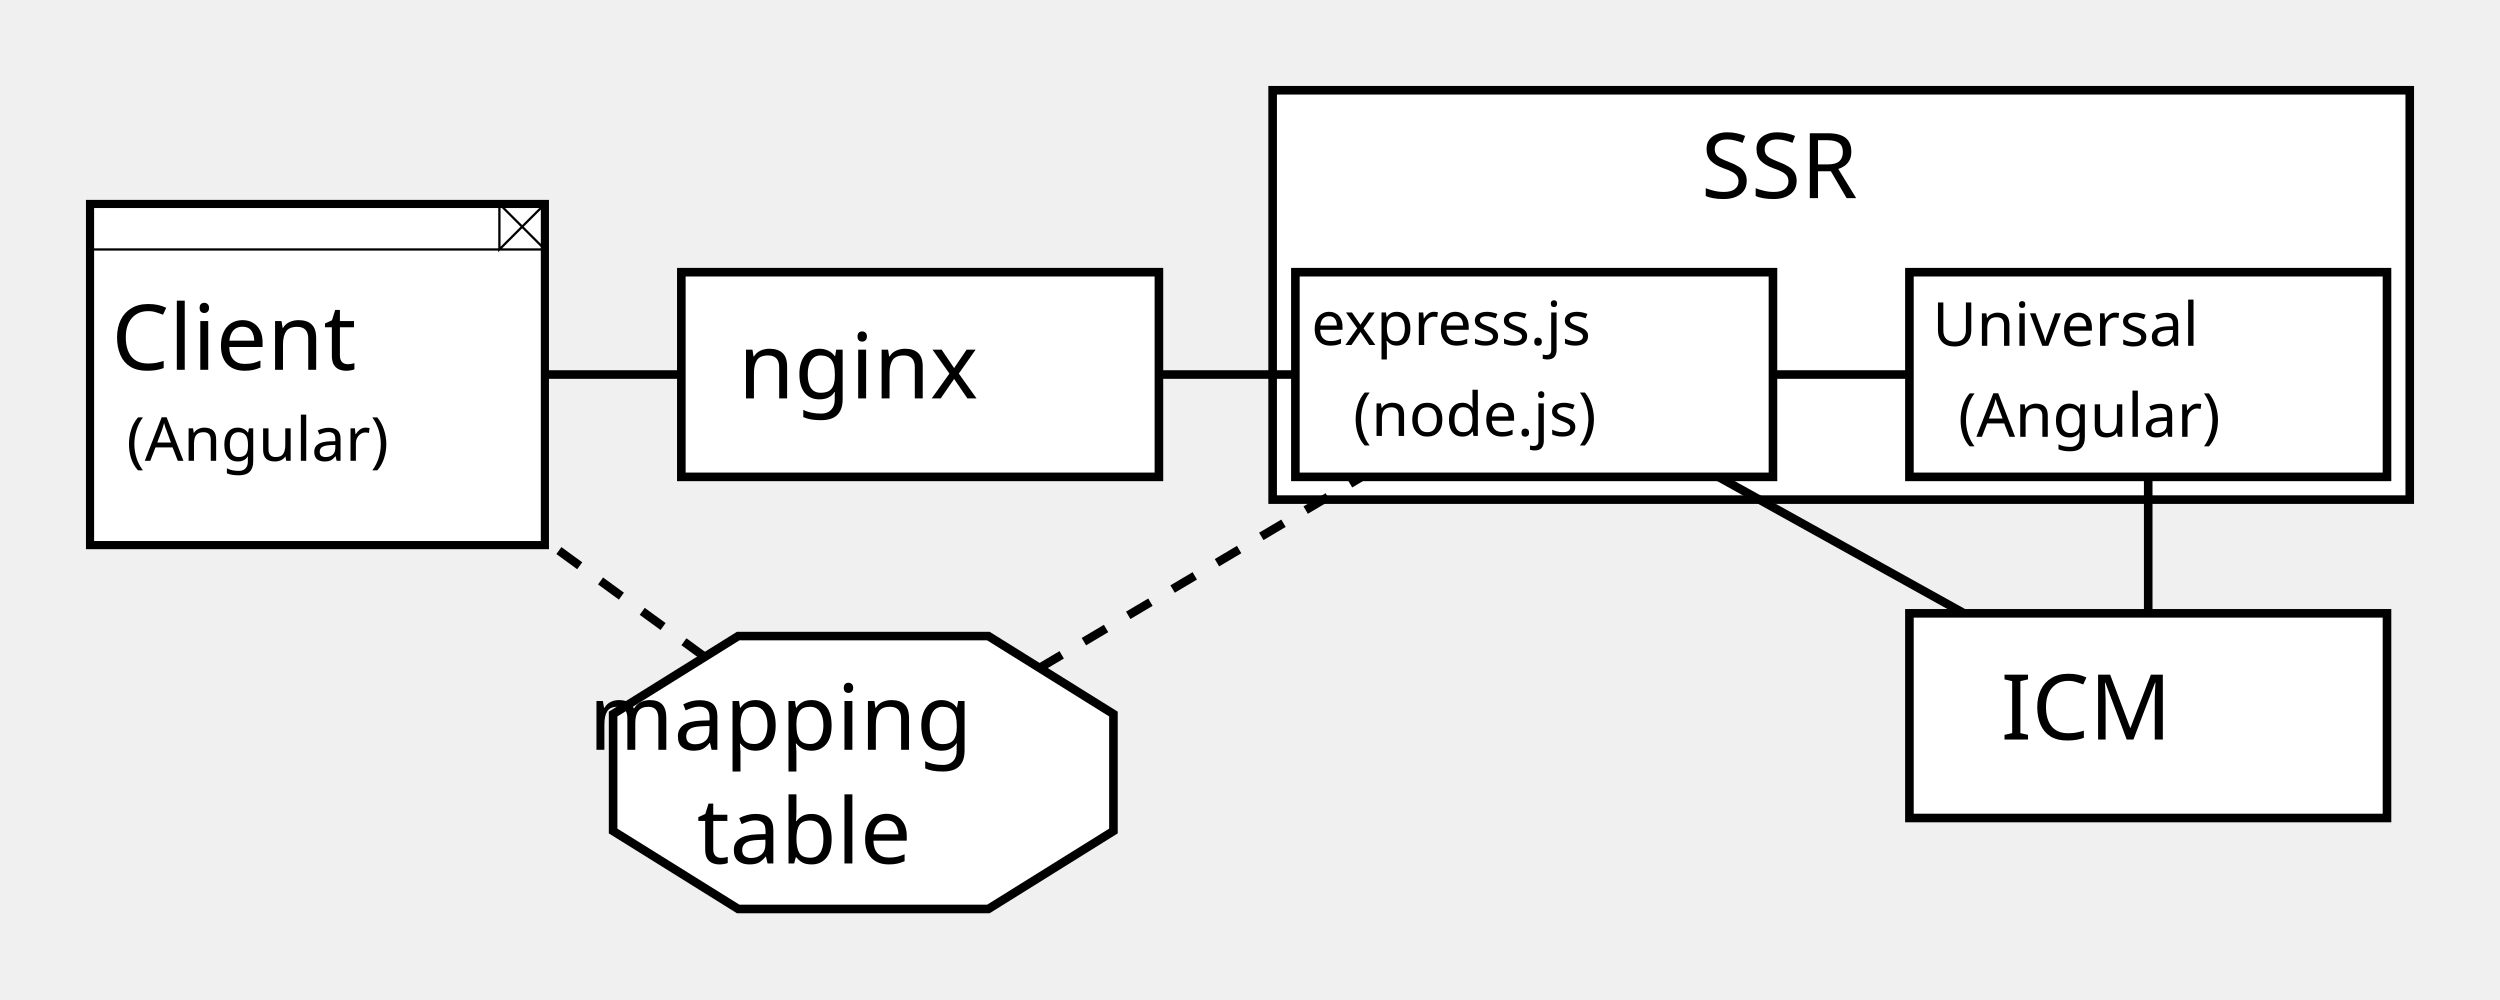
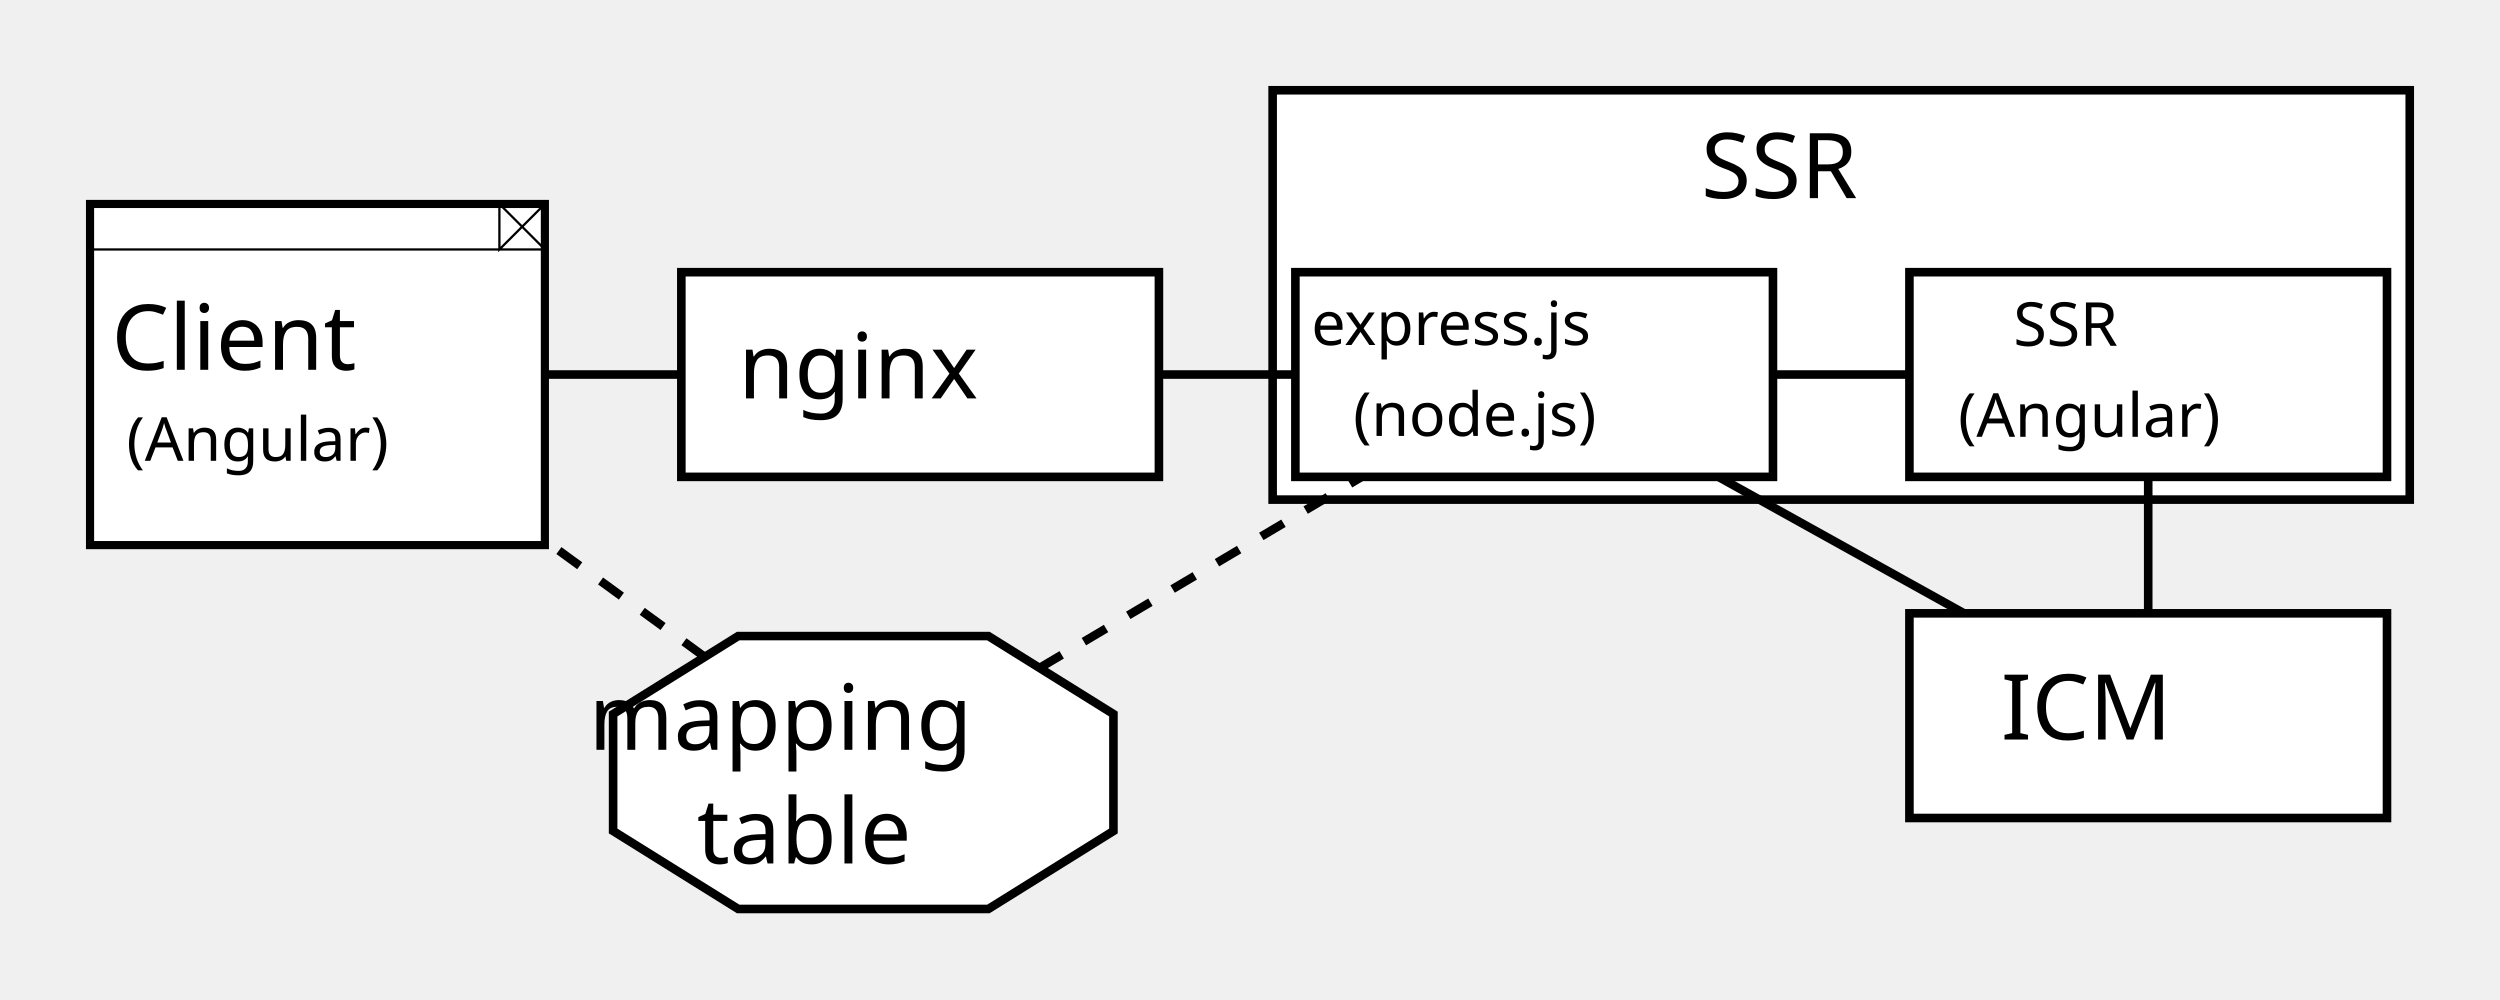
<svg xmlns="http://www.w3.org/2000/svg" width="290.849mm" height="116.25mm" viewBox="0 0 290.849 116.25" version="1.1" id="svg8">
  <defs id="defs2">
    <marker style="overflow:visible" id="marker1984" refX="0" refY="0" orient="auto">
      <path transform="matrix(0.4,0,0,0.4,4,0)" style="fill:#000000;fill-opacity:1;fill-rule:evenodd;stroke:#000000;stroke-width:1pt;stroke-opacity:1" d="M 0,0 5,-5 -12.5,0 5,5 Z" id="path1982" />
    </marker>
    <marker style="overflow:visible" id="marker1902" refX="0" refY="0" orient="auto">
      <path transform="matrix(-0.4,0,0,-0.4,-4,0)" style="fill:#000000;fill-opacity:1;fill-rule:evenodd;stroke:#000000;stroke-width:1pt;stroke-opacity:1" d="M 0,0 5,-5 -12.5,0 5,5 Z" id="path1900" />
    </marker>
    <marker style="overflow:visible" id="marker1844" refX="0" refY="0" orient="auto">
      <path transform="matrix(-0.4,0,0,-0.4,-4,0)" style="fill:#000000;fill-opacity:1;fill-rule:evenodd;stroke:#000000;stroke-width:1pt;stroke-opacity:1" d="M 0,0 5,-5 -12.5,0 5,5 Z" id="path1842" />
    </marker>
    <marker style="overflow:visible" id="marker1792" refX="0" refY="0" orient="auto">
      <path transform="matrix(-0.4,0,0,-0.4,-4,0)" style="fill:#000000;fill-opacity:1;fill-rule:evenodd;stroke:#000000;stroke-width:1pt;stroke-opacity:1" d="M 0,0 5,-5 -12.5,0 5,5 Z" id="path1790" />
    </marker>
    <marker style="overflow:visible" id="marker1338" refX="0" refY="0" orient="auto">
      <path transform="matrix(-0.4,0,0,-0.4,-4,0)" style="fill:#000000;fill-opacity:1;fill-rule:evenodd;stroke:#000000;stroke-width:1pt;stroke-opacity:1" d="M 0,0 5,-5 -12.5,0 5,5 Z" id="path1336" />
    </marker>
    <marker style="overflow:visible" id="marker1298" refX="0" refY="0" orient="auto">
      <path transform="matrix(-0.4,0,0,-0.4,-4,0)" style="fill:#000000;fill-opacity:1;fill-rule:evenodd;stroke:#000000;stroke-width:1pt;stroke-opacity:1" d="M 0,0 5,-5 -12.5,0 5,5 Z" id="path1296" />
    </marker>
    <marker style="overflow:visible" id="marker1208" refX="0" refY="0" orient="auto">
      <path transform="matrix(-0.8,0,0,-0.8,-10,0)" style="fill:#000000;fill-opacity:1;fill-rule:evenodd;stroke:#000000;stroke-width:1pt;stroke-opacity:1" d="M 0,0 5,-5 -12.5,0 5,5 Z" id="path1206" />
    </marker>
    <marker style="overflow:visible" id="marker1186" refX="0" refY="0" orient="auto">
      <path transform="matrix(-0.8,0,0,-0.8,-10,0)" style="fill:#000000;fill-opacity:1;fill-rule:evenodd;stroke:#000000;stroke-width:1pt;stroke-opacity:1" d="M 0,0 5,-5 -12.5,0 5,5 Z" id="path1184" />
    </marker>
    <marker style="overflow:visible" id="marker1844-4" refX="0" refY="0" orient="auto">
      <path transform="matrix(-0.4,0,0,-0.4,-4,0)" style="fill:#000000;fill-opacity:1;fill-rule:evenodd;stroke:#000000;stroke-width:1pt;stroke-opacity:1" d="M 0,0 5,-5 -12.5,0 5,5 Z" id="path1842-5" />
    </marker>
  </defs>
  <g id="layer1" transform="translate(2.536841,-45.72917)">
    <rect style="fill:#ffffff;fill-opacity:1;stroke:#000000;stroke-width:0.949;stroke-miterlimit:4;stroke-dasharray:none;stroke-dashoffset:0;stroke-opacity:1" id="rect817" width="52.917" height="39.688" x="7.938" y="69.458" />
    <rect style="fill:#ffffff;fill-opacity:1;stroke:#000000;stroke-width:1;stroke-miterlimit:4;stroke-dasharray:none;stroke-dashoffset:0;stroke-opacity:1" id="rect821" width="55.562" height="23.812" x="76.729" y="77.396" />
    <rect style="fill:#ffffff;fill-opacity:1;stroke:#000000;stroke-width:1;stroke-miterlimit:4;stroke-dasharray:none;stroke-dashoffset:0;stroke-opacity:1" id="rect3774" width="132.292" height="47.625" x="145.521" y="56.229" />
    <rect style="fill:#ffffff;fill-opacity:1;stroke:#000000;stroke-width:1;stroke-miterlimit:4;stroke-dasharray:none;stroke-dashoffset:0;stroke-opacity:1" id="rect821-61" width="55.562" height="23.812" x="219.604" y="117.083" />
    <path style="fill:#ffffff;stroke:#000000;stroke-width:1;stroke-linecap:butt;stroke-linejoin:miter;stroke-miterlimit:4;stroke-dasharray:none;stroke-opacity:1;fill-opacity:1" d="m 83.344,119.729 h 29.104 L 127,128.801 v 13.607 l -14.552,9.071 H 83.344 l -14.552,-9.071 3e-6,-13.607 z" id="path3839" />
    <path style="fill:none;stroke:#000000;stroke-width:0.265px;stroke-linecap:butt;stroke-linejoin:miter;stroke-opacity:1" d="m 7.938,74.75 52.917,-10e-7 -5.292,-5.292 v 5.292 l 5.292,-5.292" id="path819" />
    <text xml:space="preserve" style="font-style:normal;font-weight:normal;font-size:10.583px;line-height:1.25;font-family:sans-serif;text-align:center;letter-spacing:0px;word-spacing:0px;text-anchor:middle;fill:#000000;fill-opacity:1;stroke:none;stroke-width:0.265" x="104.187" y="92.082" id="text825">
      <tspan id="tspan823" x="104.187" y="92.082" style="text-align:center;text-anchor:middle;stroke-width:0.265">nginx</tspan>
    </text>
    <text xml:space="preserve" style="font-style:normal;font-weight:normal;font-size:10.583px;line-height:1;font-family:sans-serif;text-align:center;letter-spacing:0px;word-spacing:0px;text-anchor:middle;fill:#000000;fill-opacity:1;stroke:none;stroke-width:0.265" x="34.313" y="88.755" id="text825-3">
      <tspan x="34.313" y="88.755" style="line-height:1;text-align:center;text-anchor:middle;stroke-width:0.265" id="tspan3726">Client</tspan>
      <tspan x="34.313" y="99.338" style="font-size:7.056px;line-height:1;text-align:center;text-anchor:middle;stroke-width:0.265" id="tspan3825">(Angular)</tspan>
    </text>
    <path style="fill:none;fill-rule:evenodd;stroke:#000000;stroke-width:1;stroke-linecap:butt;stroke-linejoin:miter;stroke-miterlimit:4;stroke-dasharray:none;stroke-opacity:1" d="M 60.854,89.302 H 76.729" id="path3728" />
    <rect style="fill:none;fill-opacity:1;stroke:#000000;stroke-width:1;stroke-miterlimit:4;stroke-dasharray:none;stroke-dashoffset:0;stroke-opacity:1" id="rect821-6" width="55.562" height="23.812" x="148.167" y="77.396" />
    <text xml:space="preserve" style="font-style:normal;font-weight:normal;font-size:10.583px;line-height:1;font-family:sans-serif;text-align:center;letter-spacing:0px;word-spacing:0px;text-anchor:middle;fill:#000000;fill-opacity:1;stroke:none;stroke-width:0.265" x="175.912" y="85.864" id="text825-5">
      <tspan id="tspan823-6" x="175.912" y="85.864" style="font-size:7.056px;line-height:1;text-align:center;text-anchor:middle;stroke-width:0.265">express.js</tspan>
      <tspan x="175.912" y="96.447" style="font-size:7.056px;line-height:1;text-align:center;text-anchor:middle;stroke-width:0.265" id="tspan3833">(node.js)</tspan>
    </text>
    <rect style="fill:none;fill-opacity:1;stroke:#000000;stroke-width:1;stroke-miterlimit:4;stroke-dasharray:none;stroke-dashoffset:0;stroke-opacity:1" id="rect821-69" width="55.562" height="23.812" x="219.604" y="77.396" />
    <text xml:space="preserve" style="font-style:normal;font-weight:normal;font-size:10.583px;line-height:1;font-family:sans-serif;text-align:center;letter-spacing:0px;word-spacing:0px;text-anchor:middle;fill:#000000;fill-opacity:1;stroke:none;stroke-width:0.265" x="247.404" y="85.962" id="text825-2">
-       <tspan x="247.404" y="85.962" style="font-size:7.056px;line-height:1;text-align:center;text-anchor:middle;stroke-width:0.265" id="tspan3827">Universal</tspan>
+       <tspan x="247.404" y="85.962" style="font-size:7.056px;line-height:1;text-align:center;text-anchor:middle;stroke-width:0.265" id="tspan3827">SSR</tspan>
      <tspan x="247.404" y="96.545" style="font-size:7.056px;line-height:1;text-align:center;text-anchor:middle;stroke-width:0.265" id="tspan3831">(Angular)</tspan>
    </text>
    <text xml:space="preserve" style="font-style:normal;font-weight:normal;font-size:10.583px;line-height:1.25;font-family:sans-serif;text-align:center;letter-spacing:0px;word-spacing:0px;text-anchor:middle;fill:#000000;fill-opacity:1;stroke:none;stroke-width:0.265" x="211.344" y="68.777" id="text825-8">
      <tspan id="tspan823-2" x="211.344" y="68.777" style="text-align:center;text-anchor:middle;stroke-width:0.265">SSR</tspan>
    </text>
    <path style="fill:none;fill-rule:evenodd;stroke:#000000;stroke-width:1;stroke-linecap:butt;stroke-linejoin:miter;stroke-miterlimit:4;stroke-dasharray:none;stroke-opacity:1" d="m 132.292,89.302 15.875,0" id="path3794" />
    <path style="fill:none;fill-rule:evenodd;stroke:#000000;stroke-width:1;stroke-linecap:butt;stroke-linejoin:miter;stroke-miterlimit:4;stroke-dasharray:none;stroke-opacity:1" d="m 203.729,89.302 15.875,0" id="path3796" />
    <text xml:space="preserve" style="font-style:normal;font-weight:normal;font-size:10.583px;line-height:1.25;font-family:sans-serif;text-align:center;letter-spacing:0px;word-spacing:0px;text-anchor:middle;fill:#000000;fill-opacity:1;stroke:none;stroke-width:0.265" x="247.062" y="131.77" id="text825-1">
      <tspan id="tspan823-26" x="247.062" y="131.77" style="text-align:center;text-anchor:middle;stroke-width:0.265">ICM</tspan>
    </text>
    <path style="fill:none;fill-rule:evenodd;stroke:#000000;stroke-width:1;stroke-linecap:butt;stroke-linejoin:miter;stroke-miterlimit:4;stroke-dasharray:none;stroke-opacity:1" d="m 197.379,101.208 28.575,15.875" id="path3819" />
    <path style="fill:none;fill-rule:evenodd;stroke:#000000;stroke-width:1;stroke-linecap:butt;stroke-linejoin:miter;stroke-miterlimit:4;stroke-dasharray:none;stroke-opacity:1" d="m 247.385,101.208 0,15.875" id="path3821" />
    <text xml:space="preserve" style="font-style:normal;font-weight:normal;font-size:10.583px;line-height:1.25;font-family:sans-serif;text-align:center;letter-spacing:0px;word-spacing:0px;text-anchor:middle;fill:#000000;fill-opacity:1;stroke:none;stroke-width:0.265" x="97.896" y="132.958" id="text3837">
      <tspan id="tspan3835" x="97.896" y="132.958" style="text-align:center;text-anchor:middle;stroke-width:0.265">mapping</tspan>
      <tspan x="97.896" y="146.188" style="text-align:center;text-anchor:middle;stroke-width:0.265" id="tspan3845">table</tspan>
    </text>
    <path style="fill:none;fill-rule:evenodd;stroke:#000000;stroke-width:1;stroke-linecap:butt;stroke-linejoin:miter;stroke-miterlimit:4;stroke-dasharray:3, 3;stroke-dashoffset:0;stroke-opacity:1" d="M 79.452,122.155 60.854,108.595" id="path3841" />
    <path style="fill:none;fill-rule:evenodd;stroke:#000000;stroke-width:1;stroke-linecap:butt;stroke-linejoin:miter;stroke-miterlimit:4;stroke-dasharray:3, 3;stroke-dashoffset:0;stroke-opacity:1" d="m 118.401,123.44 37.476,-22.232" id="path3843" />
  </g>
</svg>
